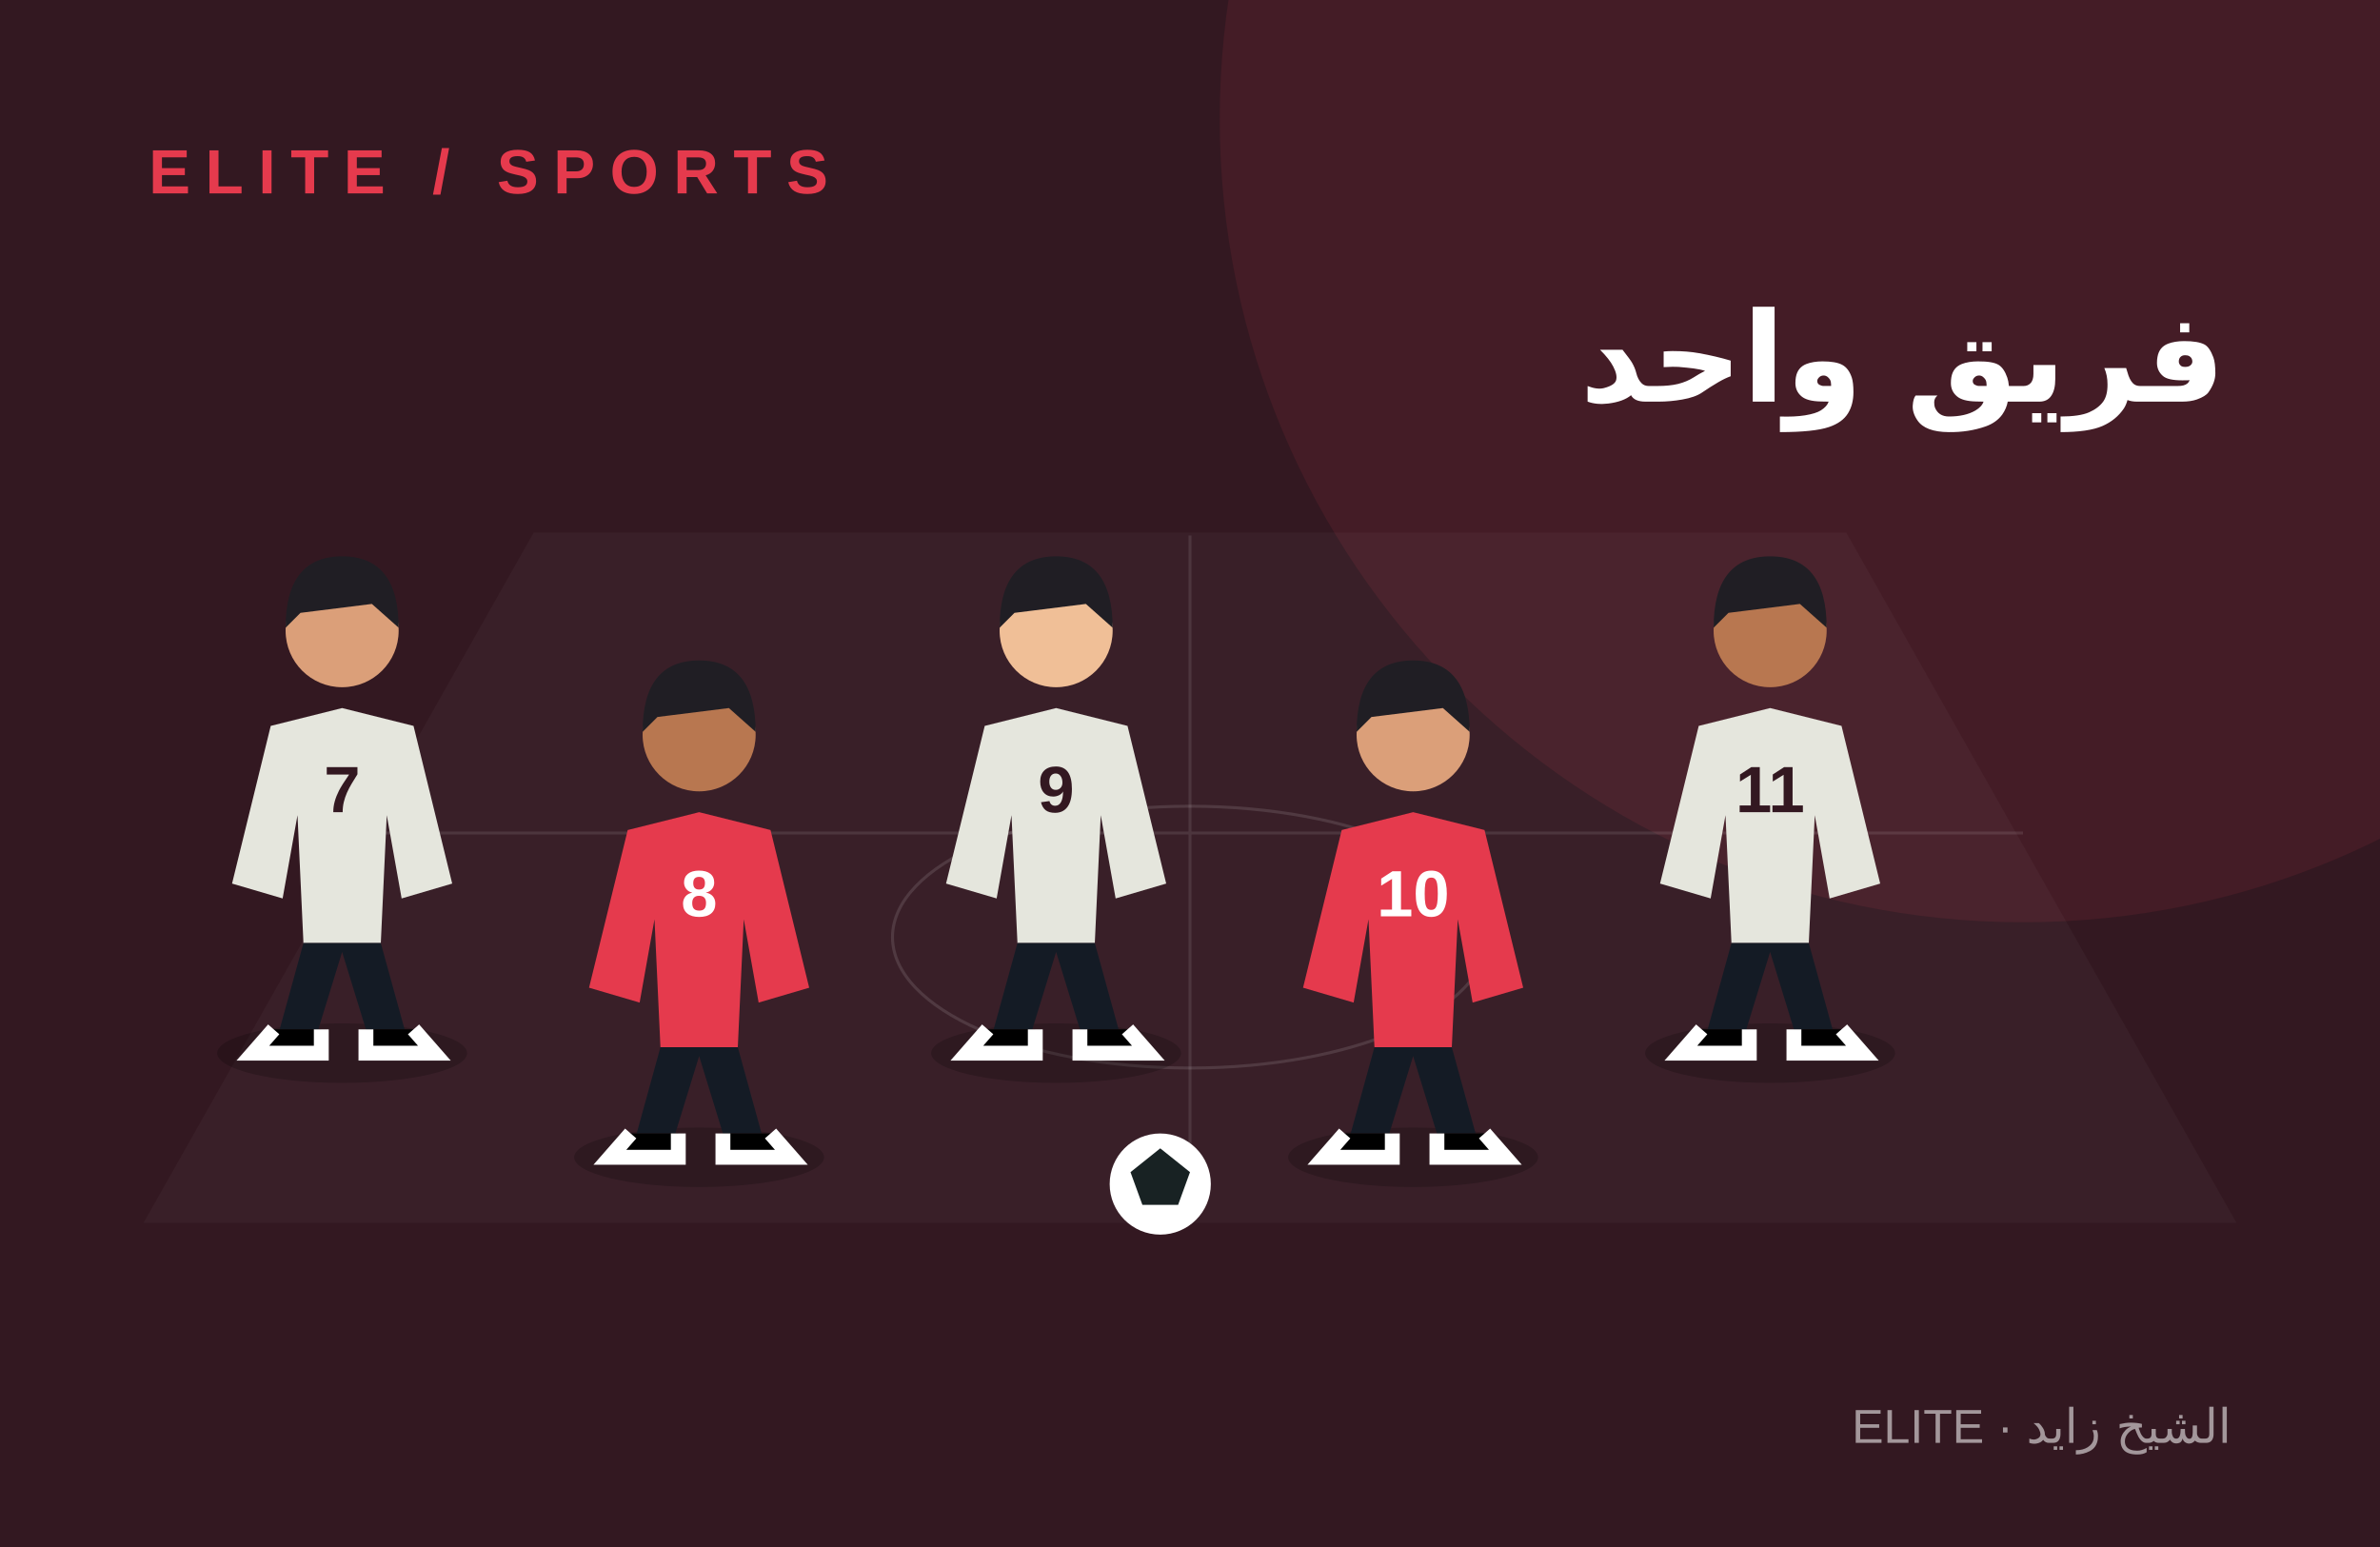
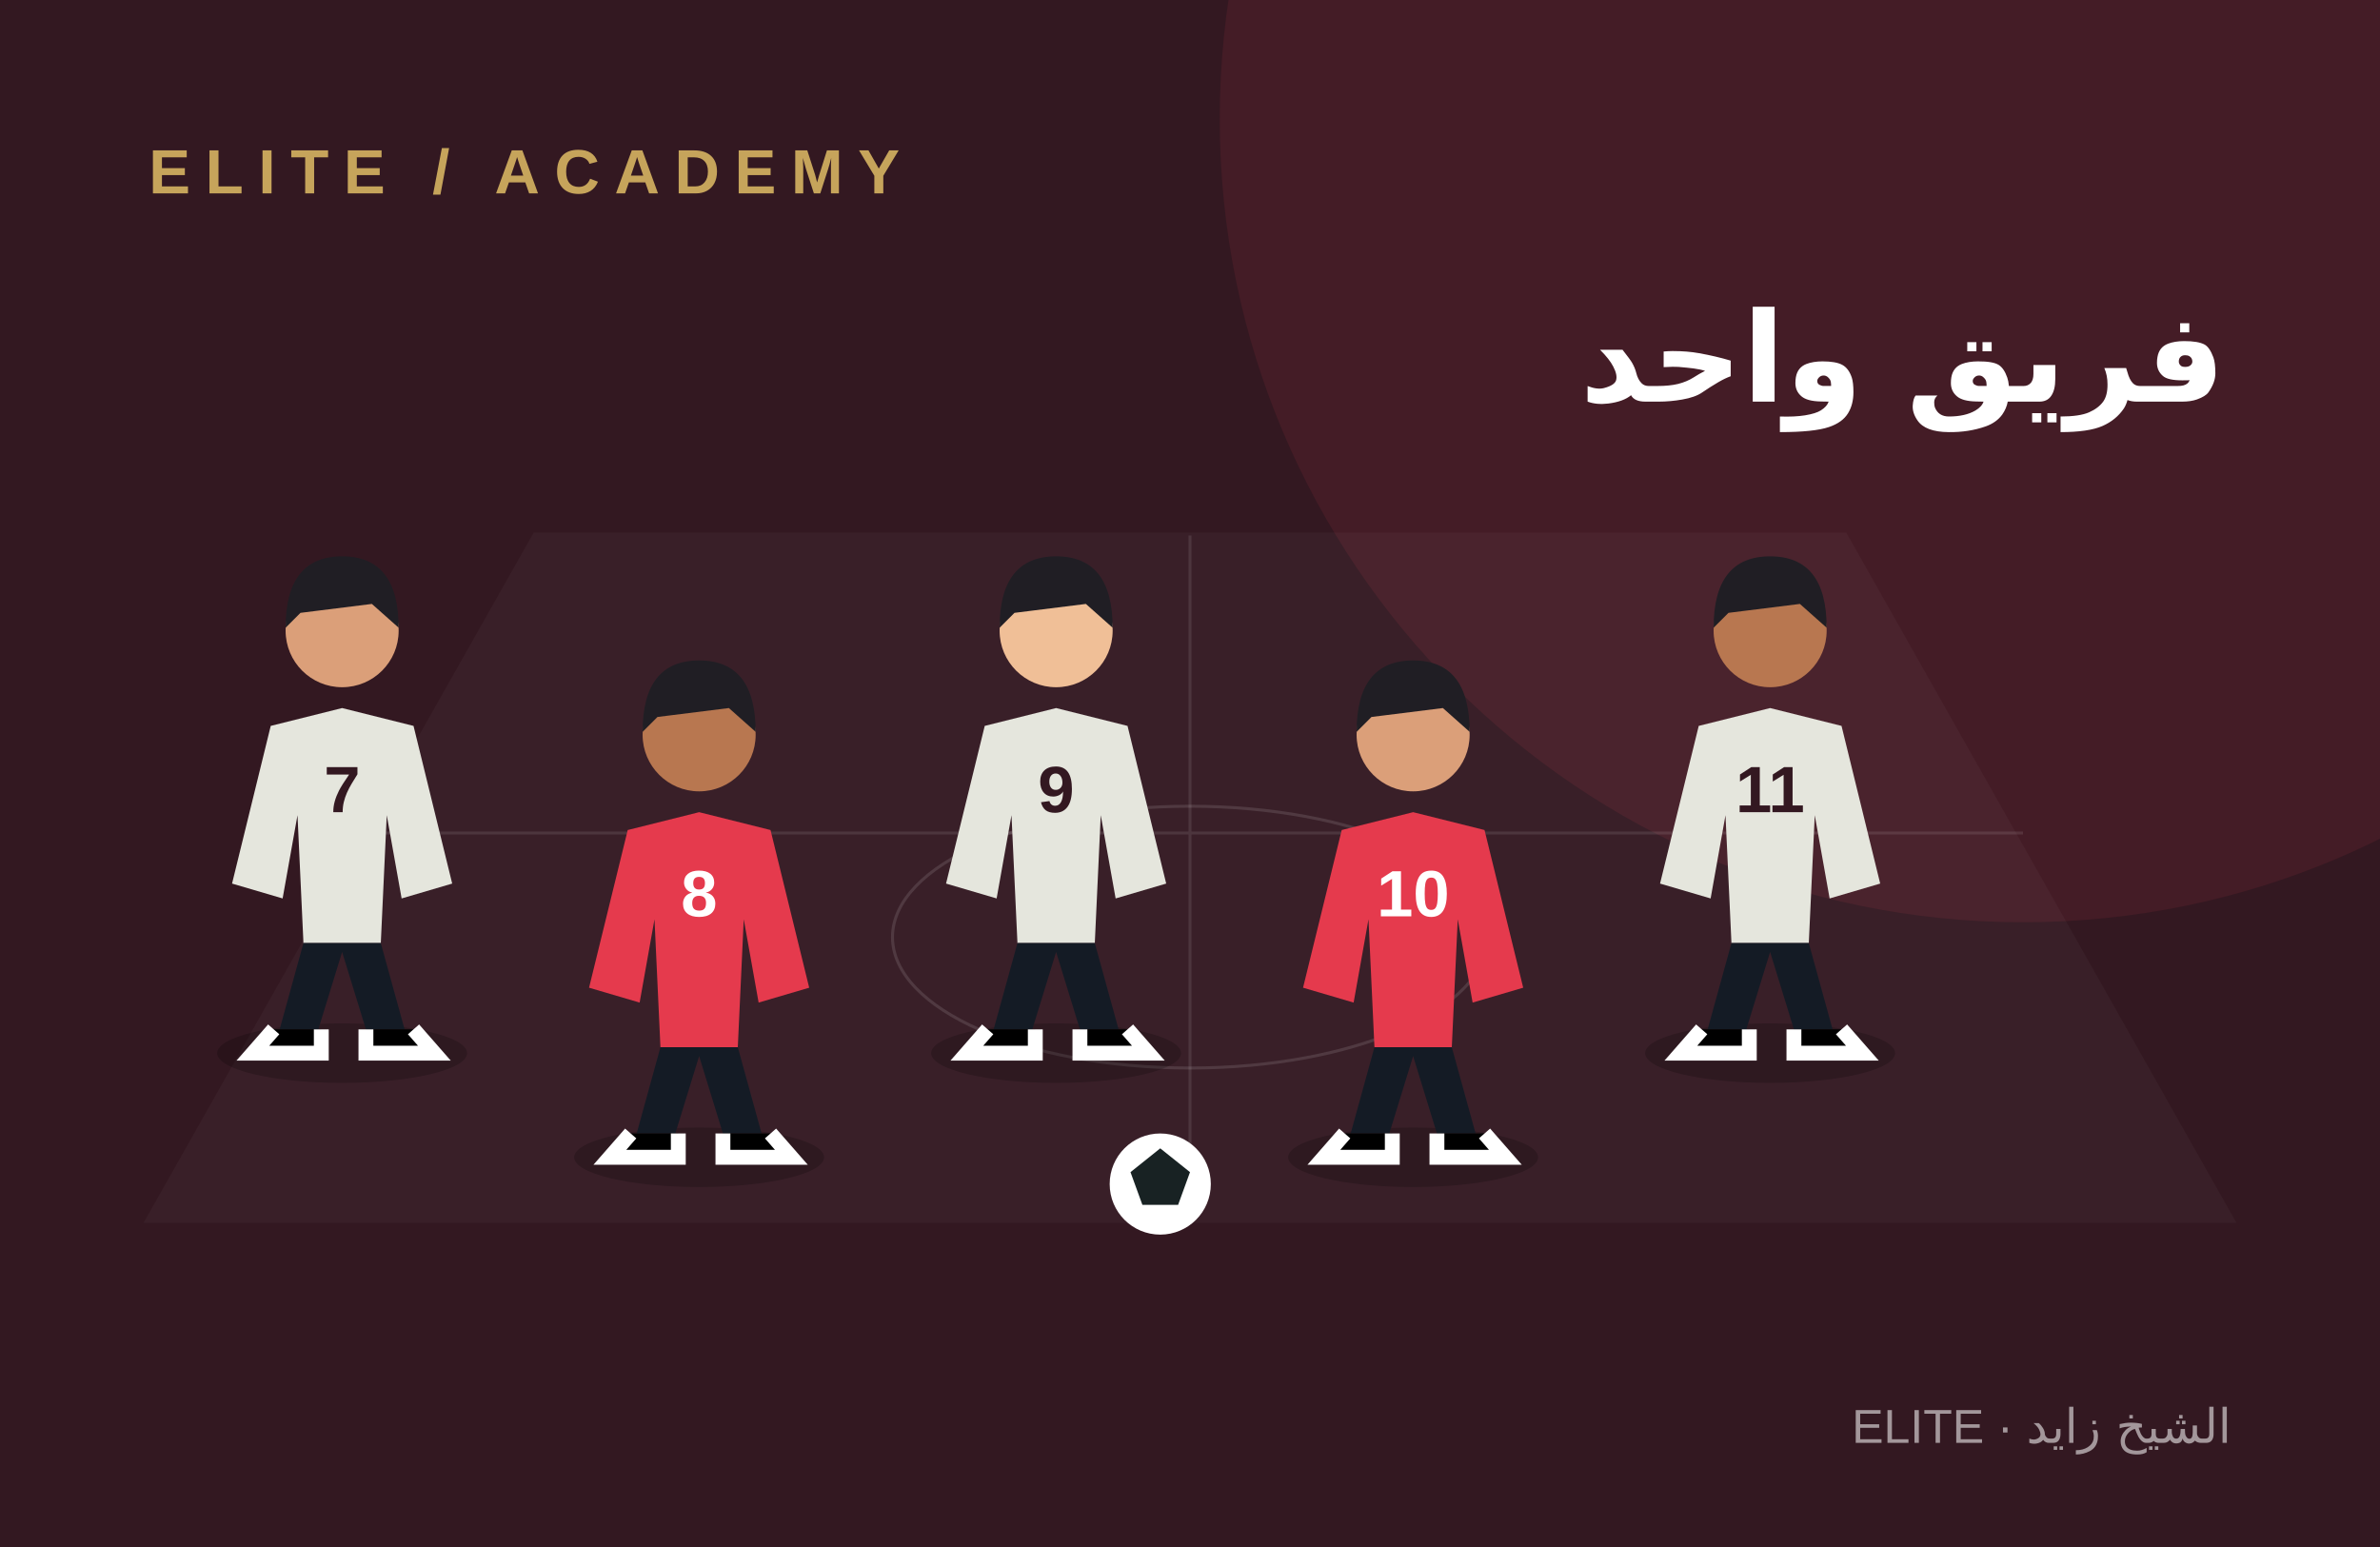
<svg xmlns="http://www.w3.org/2000/svg" width="800" height="520" viewBox="0 0 800 520">
  <rect width="800" height="520" fill="#331821" />
  <circle cx="680" cy="40" r="270" fill="#e53a4d" opacity=".1" />
  <path d="M50 410 180 180h440l130 230z" fill="#fff" opacity=".035" stroke="#fff" stroke-width="2" />
  <ellipse cx="400" cy="315" rx="100" ry="44" fill="none" stroke="#fff" opacity=".12" />
  <path d="M400 180v230M120 280h560" stroke="#fff" opacity=".1" />
-   <text x="50" y="65" fill="#e53a4d" font-family="Arial" font-size="21" font-weight="bold" letter-spacing="5">ELITE / SPORTS</text>
+   <text x="50" y="65" fill="#c6a45b" font-family="Arial" font-size="21" font-weight="bold" letter-spacing="5">ELITE / ACADEMY</text>
  <text x="748" y="135" text-anchor="end" fill="#fff" font-family="Tahoma,Arial" font-size="42" font-weight="bold">فريق واحد</text>
  <g transform="translate(115 240)">
    <ellipse cy="114" rx="42" ry="10" fill="#000" opacity=".2" />
    <circle cy="-28" r="19" fill="#db9f79" />
    <path d="M-19-29q0-24 19-24t19 24l-9-8-24 3z" fill="#201e24" />
    <path d="M-24 4 0-2l24 6 13 53-17 5-5-28-2 43h-26l-2-43-5 28-17-5z" fill="#e5e6dd" />
    <text x="0" y="33" text-anchor="middle" fill="#331821" font-size="22" font-family="Arial" font-weight="bold">7</text>
    <path d="m-13 77-8 29h13L0 80l8 26h13L13 77z" fill="#141b25" />
    <path d="m-23 106-7 8h23v-8m15 0v8h23l-7-8" stroke="#fff" stroke-width="5" />
  </g>
  <g transform="translate(235 275)">
    <ellipse cy="114" rx="42" ry="10" fill="#000" opacity=".2" />
    <circle cy="-28" r="19" fill="#b87750" />
    <path d="M-19-29q0-24 19-24t19 24l-9-8-24 3z" fill="#201e24" />
    <path d="M-24 4 0-2l24 6 13 53-17 5-5-28-2 43h-26l-2-43-5 28-17-5z" fill="#e53a4d" />
    <text x="0" y="33" text-anchor="middle" fill="#fff" font-size="22" font-family="Arial" font-weight="bold">8</text>
    <path d="m-13 77-8 29h13L0 80l8 26h13L13 77z" fill="#141b25" />
    <path d="m-23 106-7 8h23v-8m15 0v8h23l-7-8" stroke="#fff" stroke-width="5" />
  </g>
  <g transform="translate(355 240)">
    <ellipse cy="114" rx="42" ry="10" fill="#000" opacity=".2" />
    <circle cy="-28" r="19" fill="#f0bf97" />
    <path d="M-19-29q0-24 19-24t19 24l-9-8-24 3z" fill="#201e24" />
    <path d="M-24 4 0-2l24 6 13 53-17 5-5-28-2 43h-26l-2-43-5 28-17-5z" fill="#e5e6dd" />
    <text x="0" y="33" text-anchor="middle" fill="#331821" font-size="22" font-family="Arial" font-weight="bold">9</text>
    <path d="m-13 77-8 29h13L0 80l8 26h13L13 77z" fill="#141b25" />
    <path d="m-23 106-7 8h23v-8m15 0v8h23l-7-8" stroke="#fff" stroke-width="5" />
  </g>
  <g transform="translate(475 275)">
    <ellipse cy="114" rx="42" ry="10" fill="#000" opacity=".2" />
    <circle cy="-28" r="19" fill="#db9f79" />
    <path d="M-19-29q0-24 19-24t19 24l-9-8-24 3z" fill="#201e24" />
    <path d="M-24 4 0-2l24 6 13 53-17 5-5-28-2 43h-26l-2-43-5 28-17-5z" fill="#e53a4d" />
    <text x="0" y="33" text-anchor="middle" fill="#fff" font-size="22" font-family="Arial" font-weight="bold">10</text>
    <path d="m-13 77-8 29h13L0 80l8 26h13L13 77z" fill="#141b25" />
    <path d="m-23 106-7 8h23v-8m15 0v8h23l-7-8" stroke="#fff" stroke-width="5" />
  </g>
  <g transform="translate(595 240)">
    <ellipse cy="114" rx="42" ry="10" fill="#000" opacity=".2" />
    <circle cy="-28" r="19" fill="#b87750" />
    <path d="M-19-29q0-24 19-24t19 24l-9-8-24 3z" fill="#201e24" />
    <path d="M-24 4 0-2l24 6 13 53-17 5-5-28-2 43h-26l-2-43-5 28-17-5z" fill="#e5e6dd" />
    <text x="0" y="33" text-anchor="middle" fill="#331821" font-size="22" font-family="Arial" font-weight="bold">11</text>
    <path d="m-13 77-8 29h13L0 80l8 26h13L13 77z" fill="#141b25" />
    <path d="m-23 106-7 8h23v-8m15 0v8h23l-7-8" stroke="#fff" stroke-width="5" />
  </g>
  <circle cx="390" cy="398" r="17" fill="#fff" />
  <path d="m390 386 10 8-4 11h-12l-4-11z" fill="#182223" />
  <text x="750" y="485" text-anchor="end" fill="#fff" opacity=".55" font-family="Tahoma,Arial" font-size="16">ELITE · الشيخ زايد</text>
</svg>
